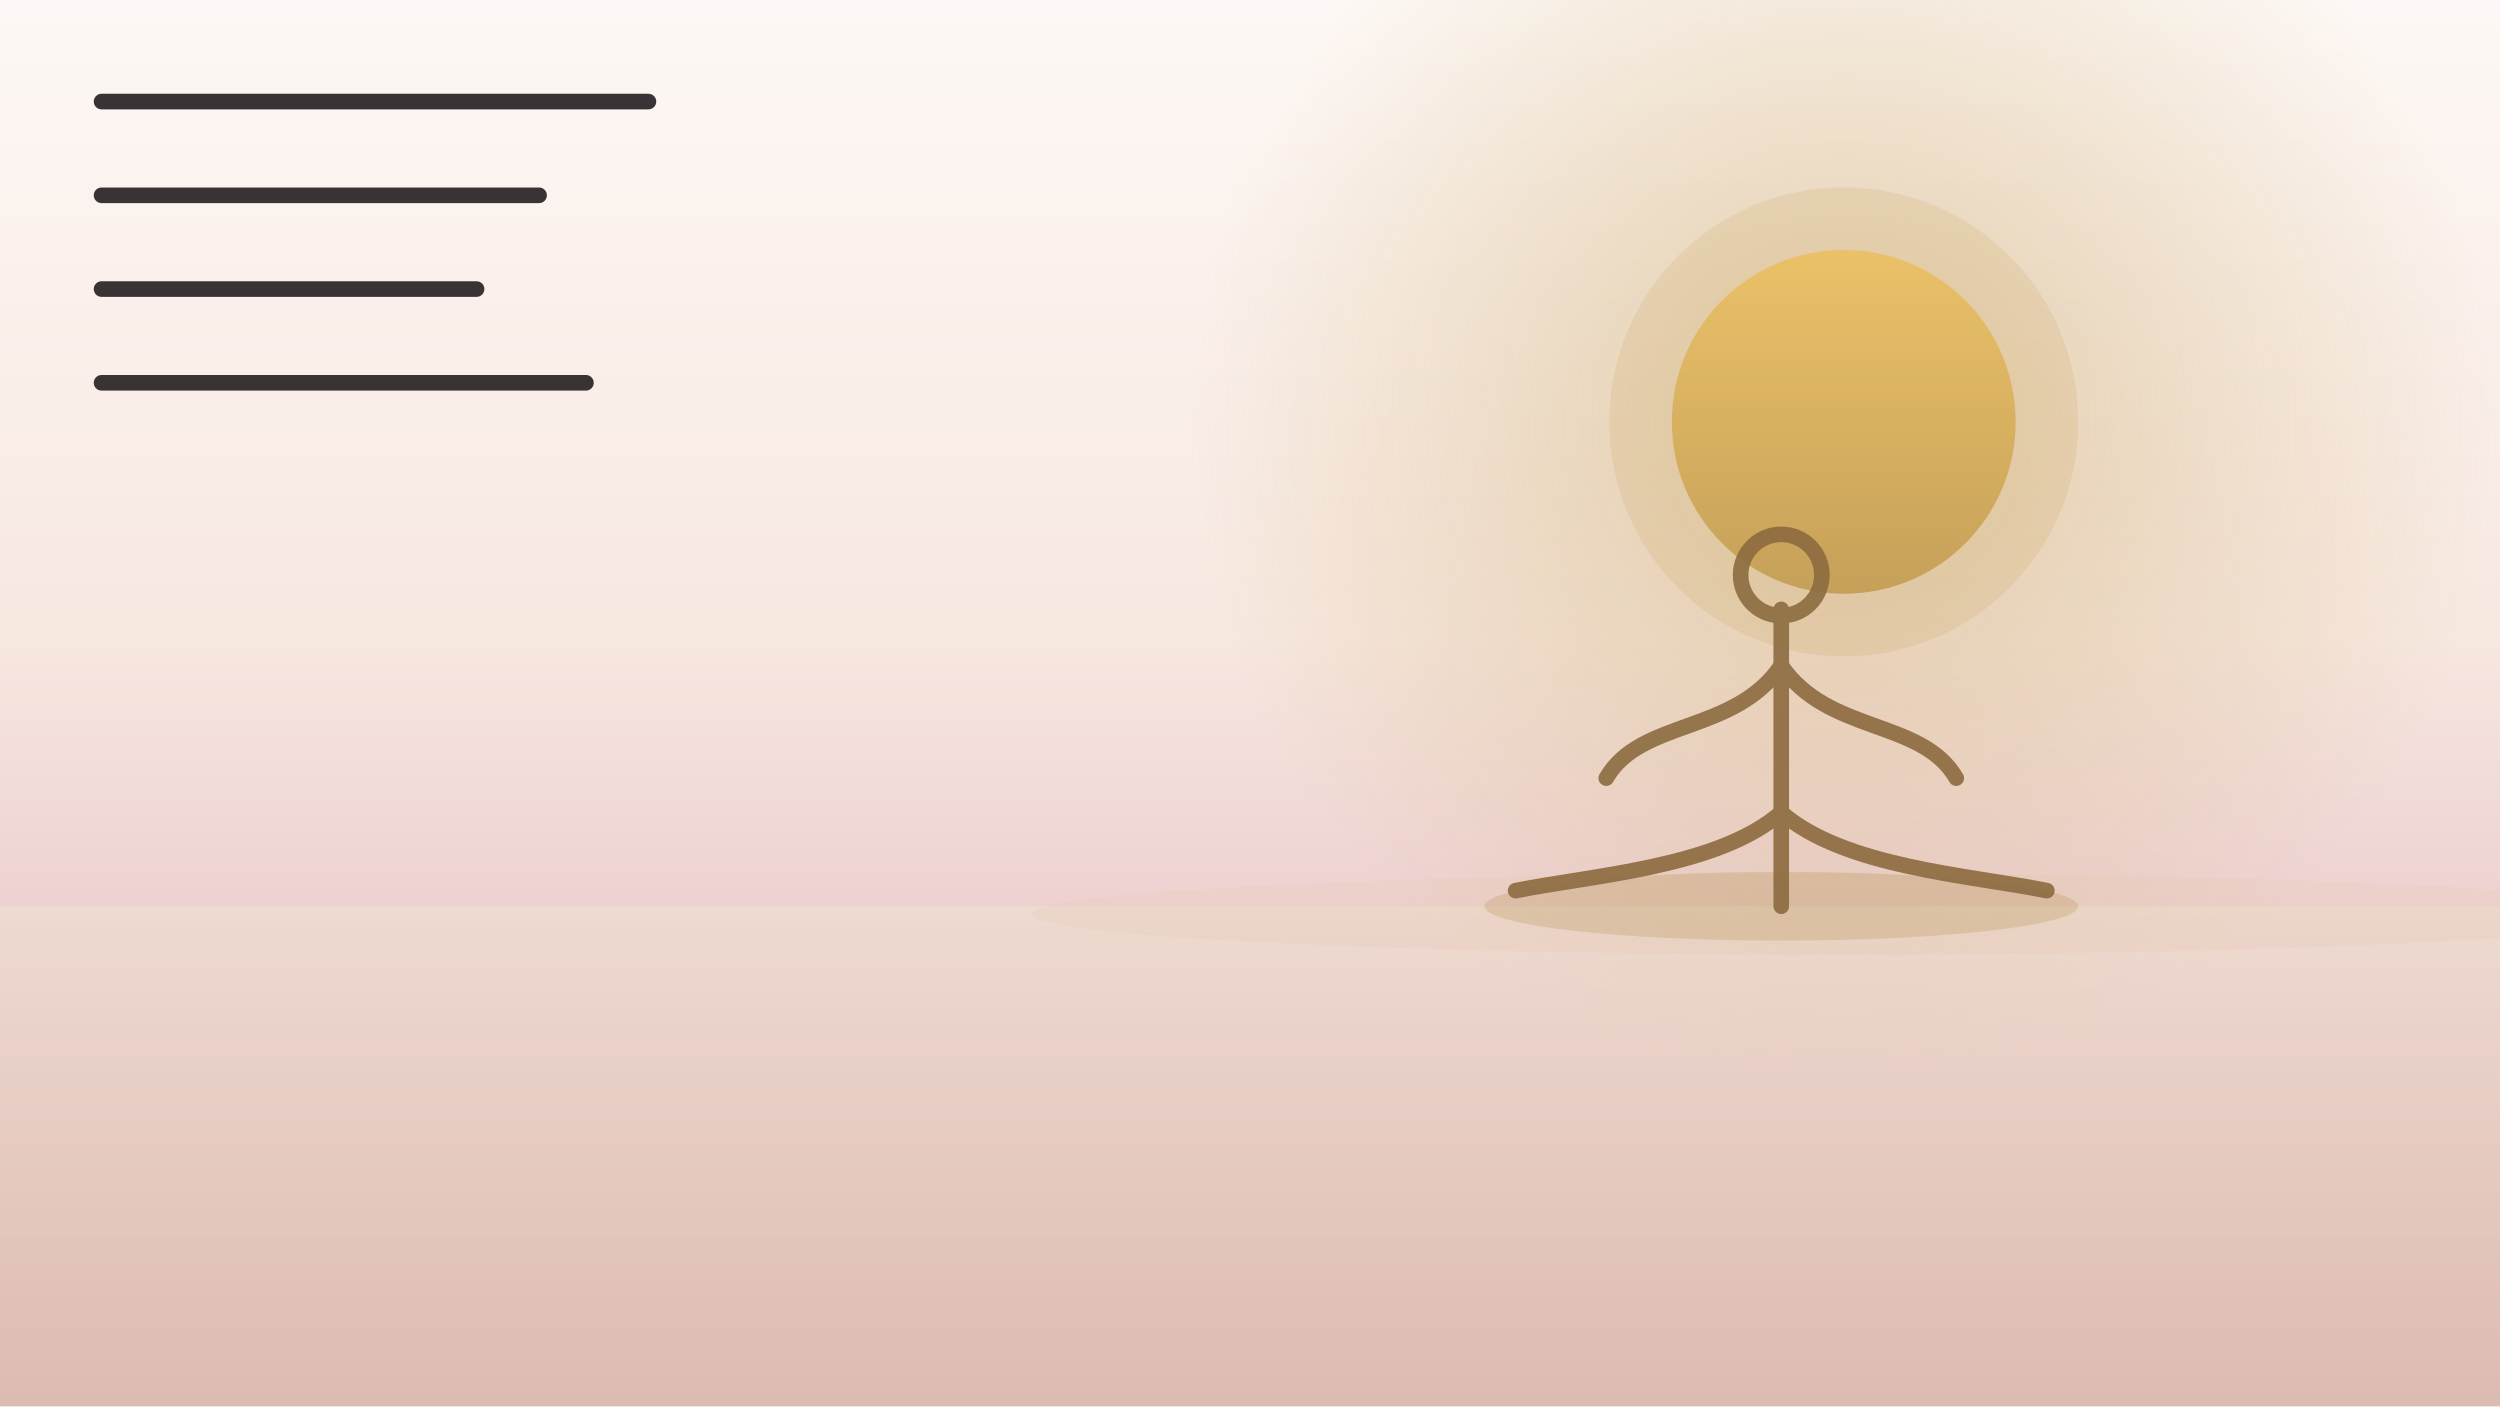
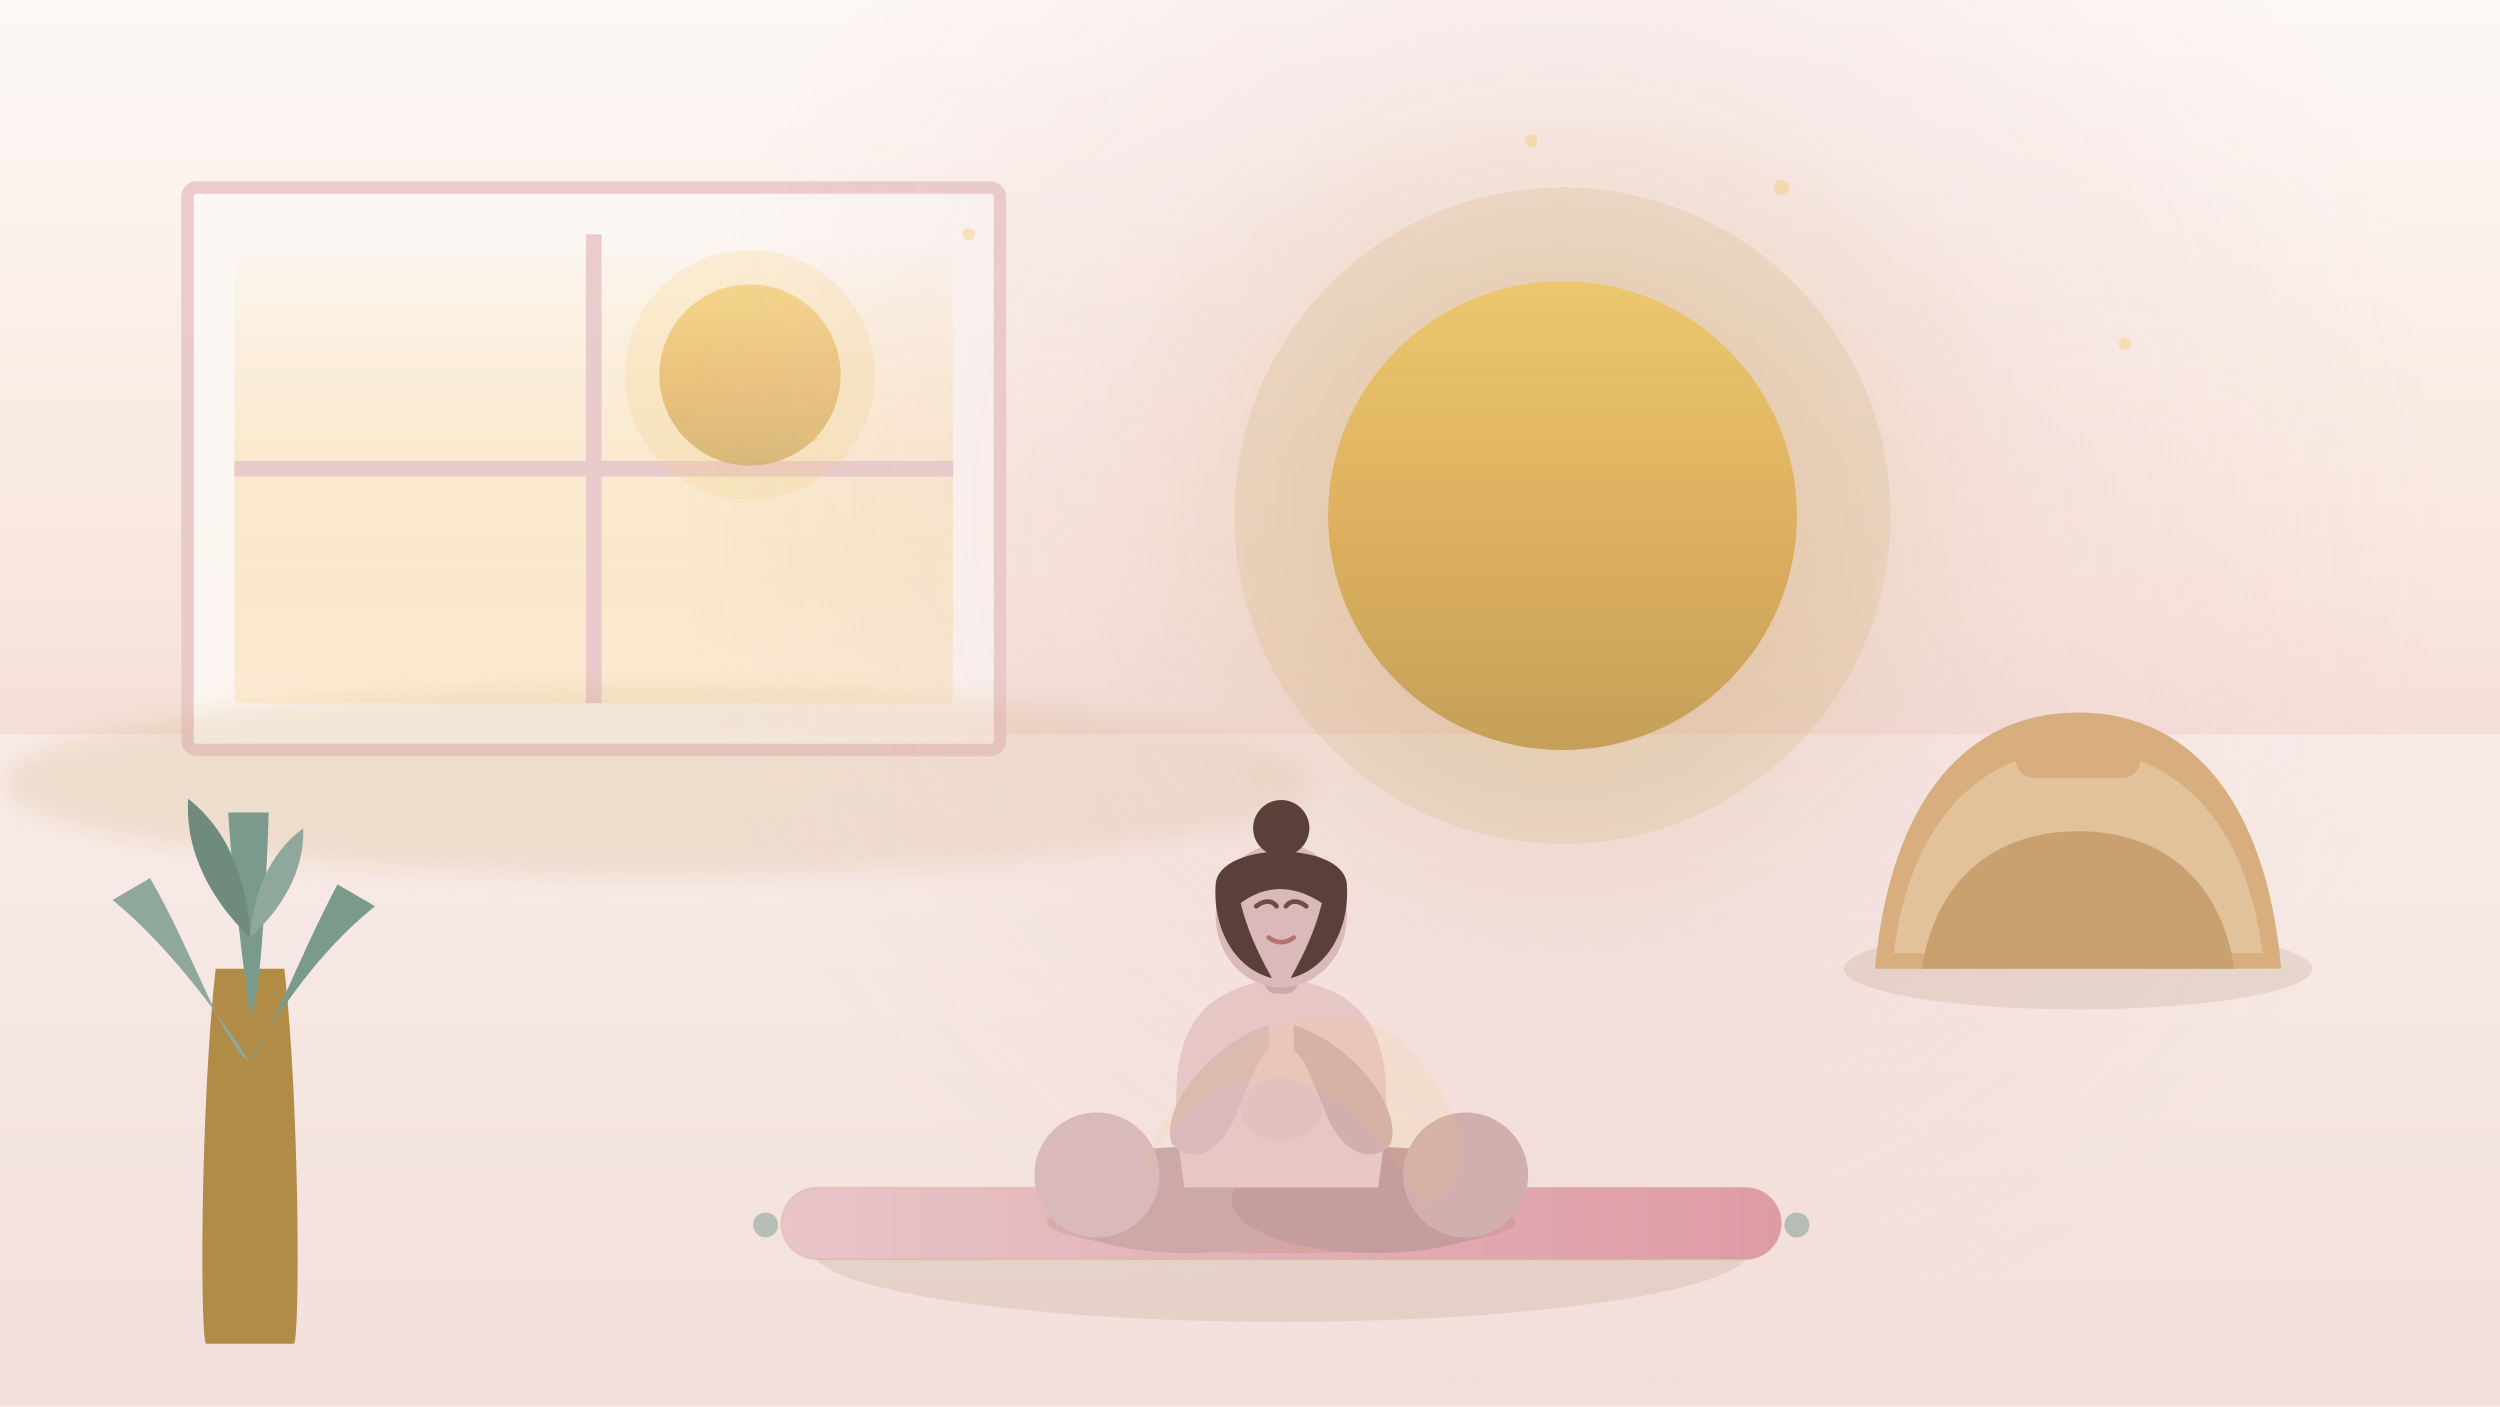
<svg xmlns="http://www.w3.org/2000/svg" width="1600" height="900" viewBox="0 0 1600 900" role="img" aria-labelledby="title desc">
  <defs>
    <linearGradient id="sky" x1="0" y1="0" x2="0" y2="1">
      <stop offset="0%" stop-color="#FDF8F5" />
-       <stop offset="45%" stop-color="#F7E8E0" />
-       <stop offset="75%" stop-color="#E8C5C8" />
-       <stop offset="100%" stop-color="#D9A8B0" />
+       <stop offset="42%" stop-color="#F8E7DE" />
+       <stop offset="70%" stop-color="#EED0CE" />
+       <stop offset="100%" stop-color="#E0B4BC" />
    </linearGradient>
    <linearGradient id="sun" x1="0" y1="0" x2="0" y2="1">
-       <stop offset="0%" stop-color="#F2C86B" />
+       <stop offset="0%" stop-color="#F3CE72" />
+       <stop offset="55%" stop-color="#E0B25F" />
      <stop offset="100%" stop-color="#C5A059" />
    </linearGradient>
    <radialGradient id="glow" cx="0.5" cy="0.5" r="0.5">
-       <stop offset="0%" stop-color="#C5A059" stop-opacity="0.45" />
-       <stop offset="100%" stop-color="#C5A059" stop-opacity="0" />
+       <stop offset="0%" stop-color="#C5A059" stop-opacity="0.5" />
+       <stop offset="55%" stop-color="#E8C5C8" stop-opacity="0.22" />
+       <stop offset="100%" stop-color="#E8C5C8" stop-opacity="0" />
    </radialGradient>
    <linearGradient id="floor" x1="0" y1="0" x2="0" y2="1">
-       <stop offset="0%" stop-color="#EFE3D0" />
-       <stop offset="100%" stop-color="#E0CDB4" />
+       <stop offset="0%" stop-color="#F1E6D3" />
+       <stop offset="100%" stop-color="#E2CEB2" />
    </linearGradient>
+     <linearGradient id="mat" x1="0" y1="0" x2="1" y2="0">
+       <stop offset="0%" stop-color="#E8C5C8" />
+       <stop offset="100%" stop-color="#DE9BA6" />
+     </linearGradient>
+     <linearGradient id="windowlight" x1="0" y1="0" x2="0" y2="1">
+       <stop offset="0%" stop-color="#FDF8F5" stop-opacity="0.95" />
+       <stop offset="100%" stop-color="#F2C86B" stop-opacity="0.25" />
+     </linearGradient>
+     <linearGradient id="wall" x1="0" y1="0" x2="0" y2="1">
+       <stop offset="0%" stop-color="#F8ECE8" />
+       <stop offset="100%" stop-color="#F2DFDB" />
+     </linearGradient>
+     <g id="plant-leaf">
+       <path d="M0 0 C -14 -34, -18 -74, 0 -108 C 18 -74, 14 -34, 0 0 Z" />
+     </g>
+     <filter id="softblur" x="-60%" y="-60%" width="220%" height="220%">
+       <feGaussianBlur stdDeviation="8" />
+     </filter>
  </defs>
  <rect width="1600" height="900" fill="url(#sky)" />
-   <circle cx="1180" cy="270" r="420" fill="url(#glow)" />
-   <circle cx="1180" cy="270" r="110" fill="url(#sun)" />
-   <circle cx="1180" cy="270" r="150" fill="#C5A059" opacity="0.18" />
-   <g opacity="0.5">
-     <rect x="0" y="580" width="1600" height="320" fill="url(#floor)" />
-     <ellipse cx="1180" cy="585" rx="520" ry="26" fill="#C5A059" opacity="0.12" />
+   <rect x="0" y="470" width="1600" height="430" fill="url(#wall)" />
+   <g opacity="0.85">
+     <rect x="120" y="120" width="520" height="360" rx="6" fill="#FDF8F5" stroke="#E8C5C8" stroke-width="8" />
+     <rect x="150" y="150" width="460" height="300" rx="4" fill="url(#windowlight)" />
+     <rect x="375" y="150" width="10" height="300" fill="#E8C5C8" />
+     <rect x="150" y="295" width="460" height="10" fill="#E8C5C8" />
+     <circle cx="480" cy="240" r="58" fill="url(#sun)" opacity="0.9" />
+     <circle cx="480" cy="240" r="80" fill="#F2C86B" opacity="0.22" />
  </g>
-   <g transform="translate(1080 330)">
-     <ellipse cx="60" cy="250" rx="190" ry="22" fill="#B08C46" opacity="0.25" />
-     <g fill="none" stroke="#8C6A3F" stroke-width="10" stroke-linecap="round" opacity="0.9">
-       <line x1="60" y1="250" x2="60" y2="60" />
-       <circle cx="60" cy="38" r="26" />
-       <path d="M60 96 C 30 140, -30 130, -52 168" />
-       <path d="M60 96 C 90 140, 150 130, 172 168" />
-       <path d="M60 190 C 20 225, -60 230, -110 240" />
-       <path d="M60 190 C 100 225, 180 230, 230 240" />
+   <ellipse cx="420" cy="500" rx="420" ry="60" fill="#C5A059" opacity="0.18" filter="url(#softblur)" />
+   <circle cx="1000" cy="330" r="560" fill="url(#glow)" />
+   <circle cx="1000" cy="330" r="150" fill="url(#sun)" />
+   <circle cx="1000" cy="330" r="210" fill="#C5A059" opacity="0.16" />
+   <g transform="translate(150 560)">
+     <path d="M-18 300 C -22 300, -22 150, -12 60 L 32 60 C 42 150, 42 300, 38 300 Z" fill="#B08C46" />
+     <path d="M10 120 C 10 120, 40 60, 90 20 L 66 6 C 40 55, 20 110, 10 120 Z" fill="#7A9A8B" />
+     <path d="M10 120 C 10 120, -30 55, -78 16 L -54 2 C -26 50, -8 108, 10 120 Z" fill="#8FA89B" />
+     <path d="M10 90 C 10 90, 0 20, -4 -40 L 22 -40 C 20 20, 16 84, 10 90 Z" fill="#7A9A8B" />
+     <use href="#plant-leaf" transform="translate(10 40) scale(0.9) rotate(-24)" fill="#6E8B7D" />
+     <use href="#plant-leaf" transform="translate(10 40) scale(0.72) rotate(26)" fill="#8FA89B" />
+   </g>
+   <g transform="translate(1330 470)">
+     <ellipse cx="0" cy="150" rx="150" ry="26" fill="#8C6A3F" opacity="0.14" />
+     <path d="M-130 150 C -120 40, -70 -14, 0 -14 C 70 -14, 120 40, 130 150 Z" fill="#D9AE7E" />
+     <path d="M-118 140 C -108 58, -64 10, 0 10 C 64 10, 108 58, 118 140 Z" fill="#E2C29A" />
+     <path d="M-100 150 C -92 96, -56 62, 0 62 C 56 62, 92 96, 100 150 Z" fill="#C9A170" />
+     <rect x="-40" y="-6" width="80" height="34" rx="12" fill="#D9AE7E" />
+   </g>
+   <g transform="translate(820 560)">
+     <ellipse cx="0" cy="240" rx="300" ry="46" fill="#8C6A3F" opacity="0.14" />
+     <rect x="-320" y="200" width="640" height="46" rx="23" fill="url(#mat)" />
+     <rect x="-320" y="200" width="640" height="46" rx="23" fill="none" stroke="#C5A059" stroke-opacity="0.25" />
+     <ellipse cx="0" cy="222" rx="150" ry="20" fill="#8C6A3F" opacity="0.16" />
+     <g>
+       <ellipse cx="-60" cy="208" rx="92" ry="34" fill="#CDA8A8" />
+       <ellipse cx="60" cy="208" rx="92" ry="34" fill="#C59D9D" />
+       <circle cx="-118" cy="192" r="40" fill="#D9B9B9" />
+       <circle cx="118" cy="192" r="40" fill="#D2AFAF" />
+       <path d="M-62 200 C -74 120, -70 74, 0 66 C 70 74, 74 120, 62 200 Z" fill="#E7C7C6" />
+       <path d="M-8 96 C -46 108, -78 150, -70 172 C -58 186, -40 178, -30 156 C -22 138, -16 118, -8 112 Z" fill="#D9B9B9" />
+       <path d="M8 96 C 46 108, 78 150, 70 172 C 58 186, 40 178, 30 156 C 22 138, 16 118, 8 112 Z" fill="#D2AFAF" />
+       <ellipse cx="0" cy="150" rx="26" ry="20" fill="#E2C2C1" />
+       <rect x="-11" y="54" width="22" height="22" rx="8" fill="#CDA8A8" />
+       <ellipse cx="0" cy="26" rx="42" ry="46" fill="#D9B9B9" />
+       <path d="M-42 6 C -40 -22, 40 -22, 42 6 C 44 34, 30 60, 6 66 C 16 48, 22 34, 26 18 C 8 6, -10 6, -26 18 C -22 34, -16 48, -6 66 C -30 60, -44 34, -42 6 Z" fill="#5A4038" />
+       <circle cx="0" cy="-30" r="18" fill="#5A4038" />
+       <path d="M-16 20 C -11 16, -6 16, -3 20" fill="none" stroke="#6B4F46" stroke-width="3" stroke-linecap="round" />
+       <path d="M16 20 C 11 16, 6 16, 3 20" fill="none" stroke="#6B4F46" stroke-width="3" stroke-linecap="round" />
+       <path d="M-8 40 C -3 44, 3 44, 8 40" fill="none" stroke="#B57272" stroke-width="3" stroke-linecap="round" />
+       <path d="M-90 200 C -72 100, 40 66, 80 110 C 120 150, 130 200, 90 210 C 60 160, 30 130, -10 130 C -50 132, -80 168, -90 200 Z" fill="#F2C86B" opacity="0.14" />
+     </g>
+     <g fill="#7A9A8B" opacity="0.5">
+       <circle cx="-330" cy="224" r="8" />
+       <circle cx="330" cy="224" r="8" />
    </g>
  </g>
-   <g fill="#3A3335">
-     <rect x="60" y="60" width="360" height="10" rx="5" />
-     <rect x="60" y="120" width="290" height="10" rx="5" />
-     <rect x="60" y="180" width="250" height="10" rx="5" />
-     <rect x="60" y="240" width="320" height="10" rx="5" />
+   <g fill="#F2C86B" opacity="0.4">
+     <circle cx="620" cy="150" r="4" />
+     <circle cx="1140" cy="120" r="5" />
+     <circle cx="1360" cy="220" r="4" />
+     <circle cx="520" cy="280" r="3" />
+     <circle cx="980" cy="90" r="4" />
  </g>
</svg>
